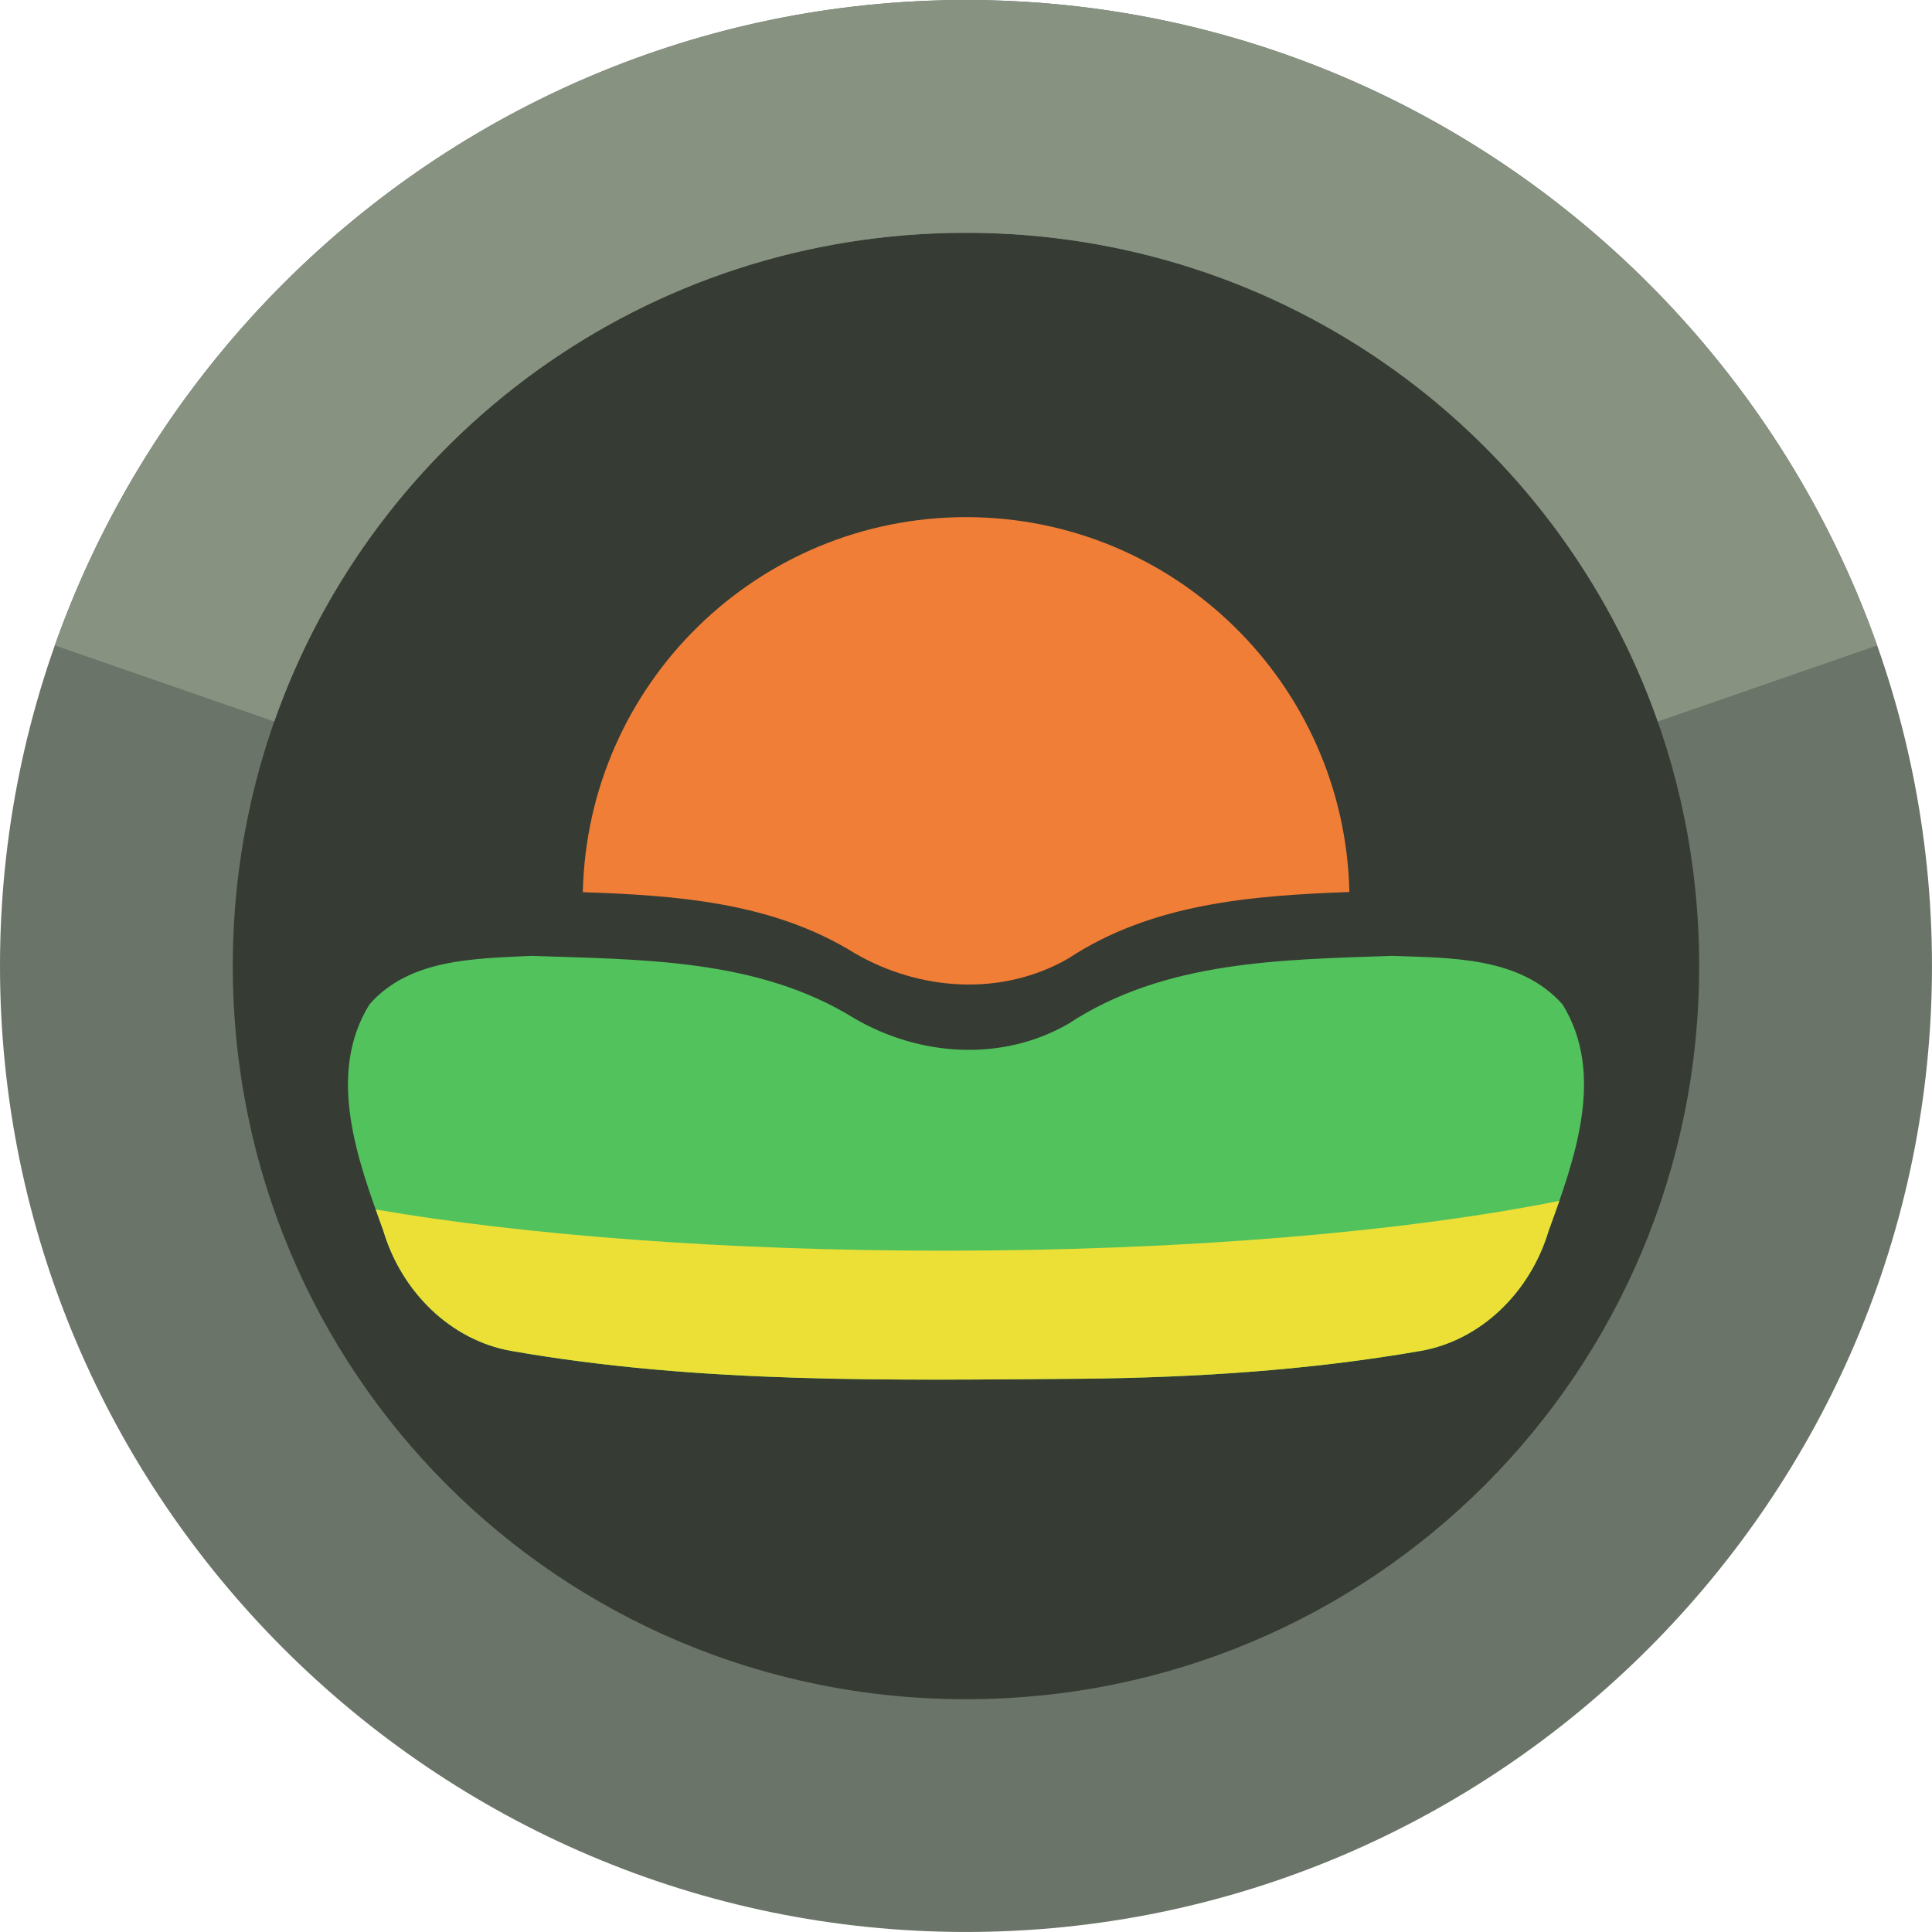
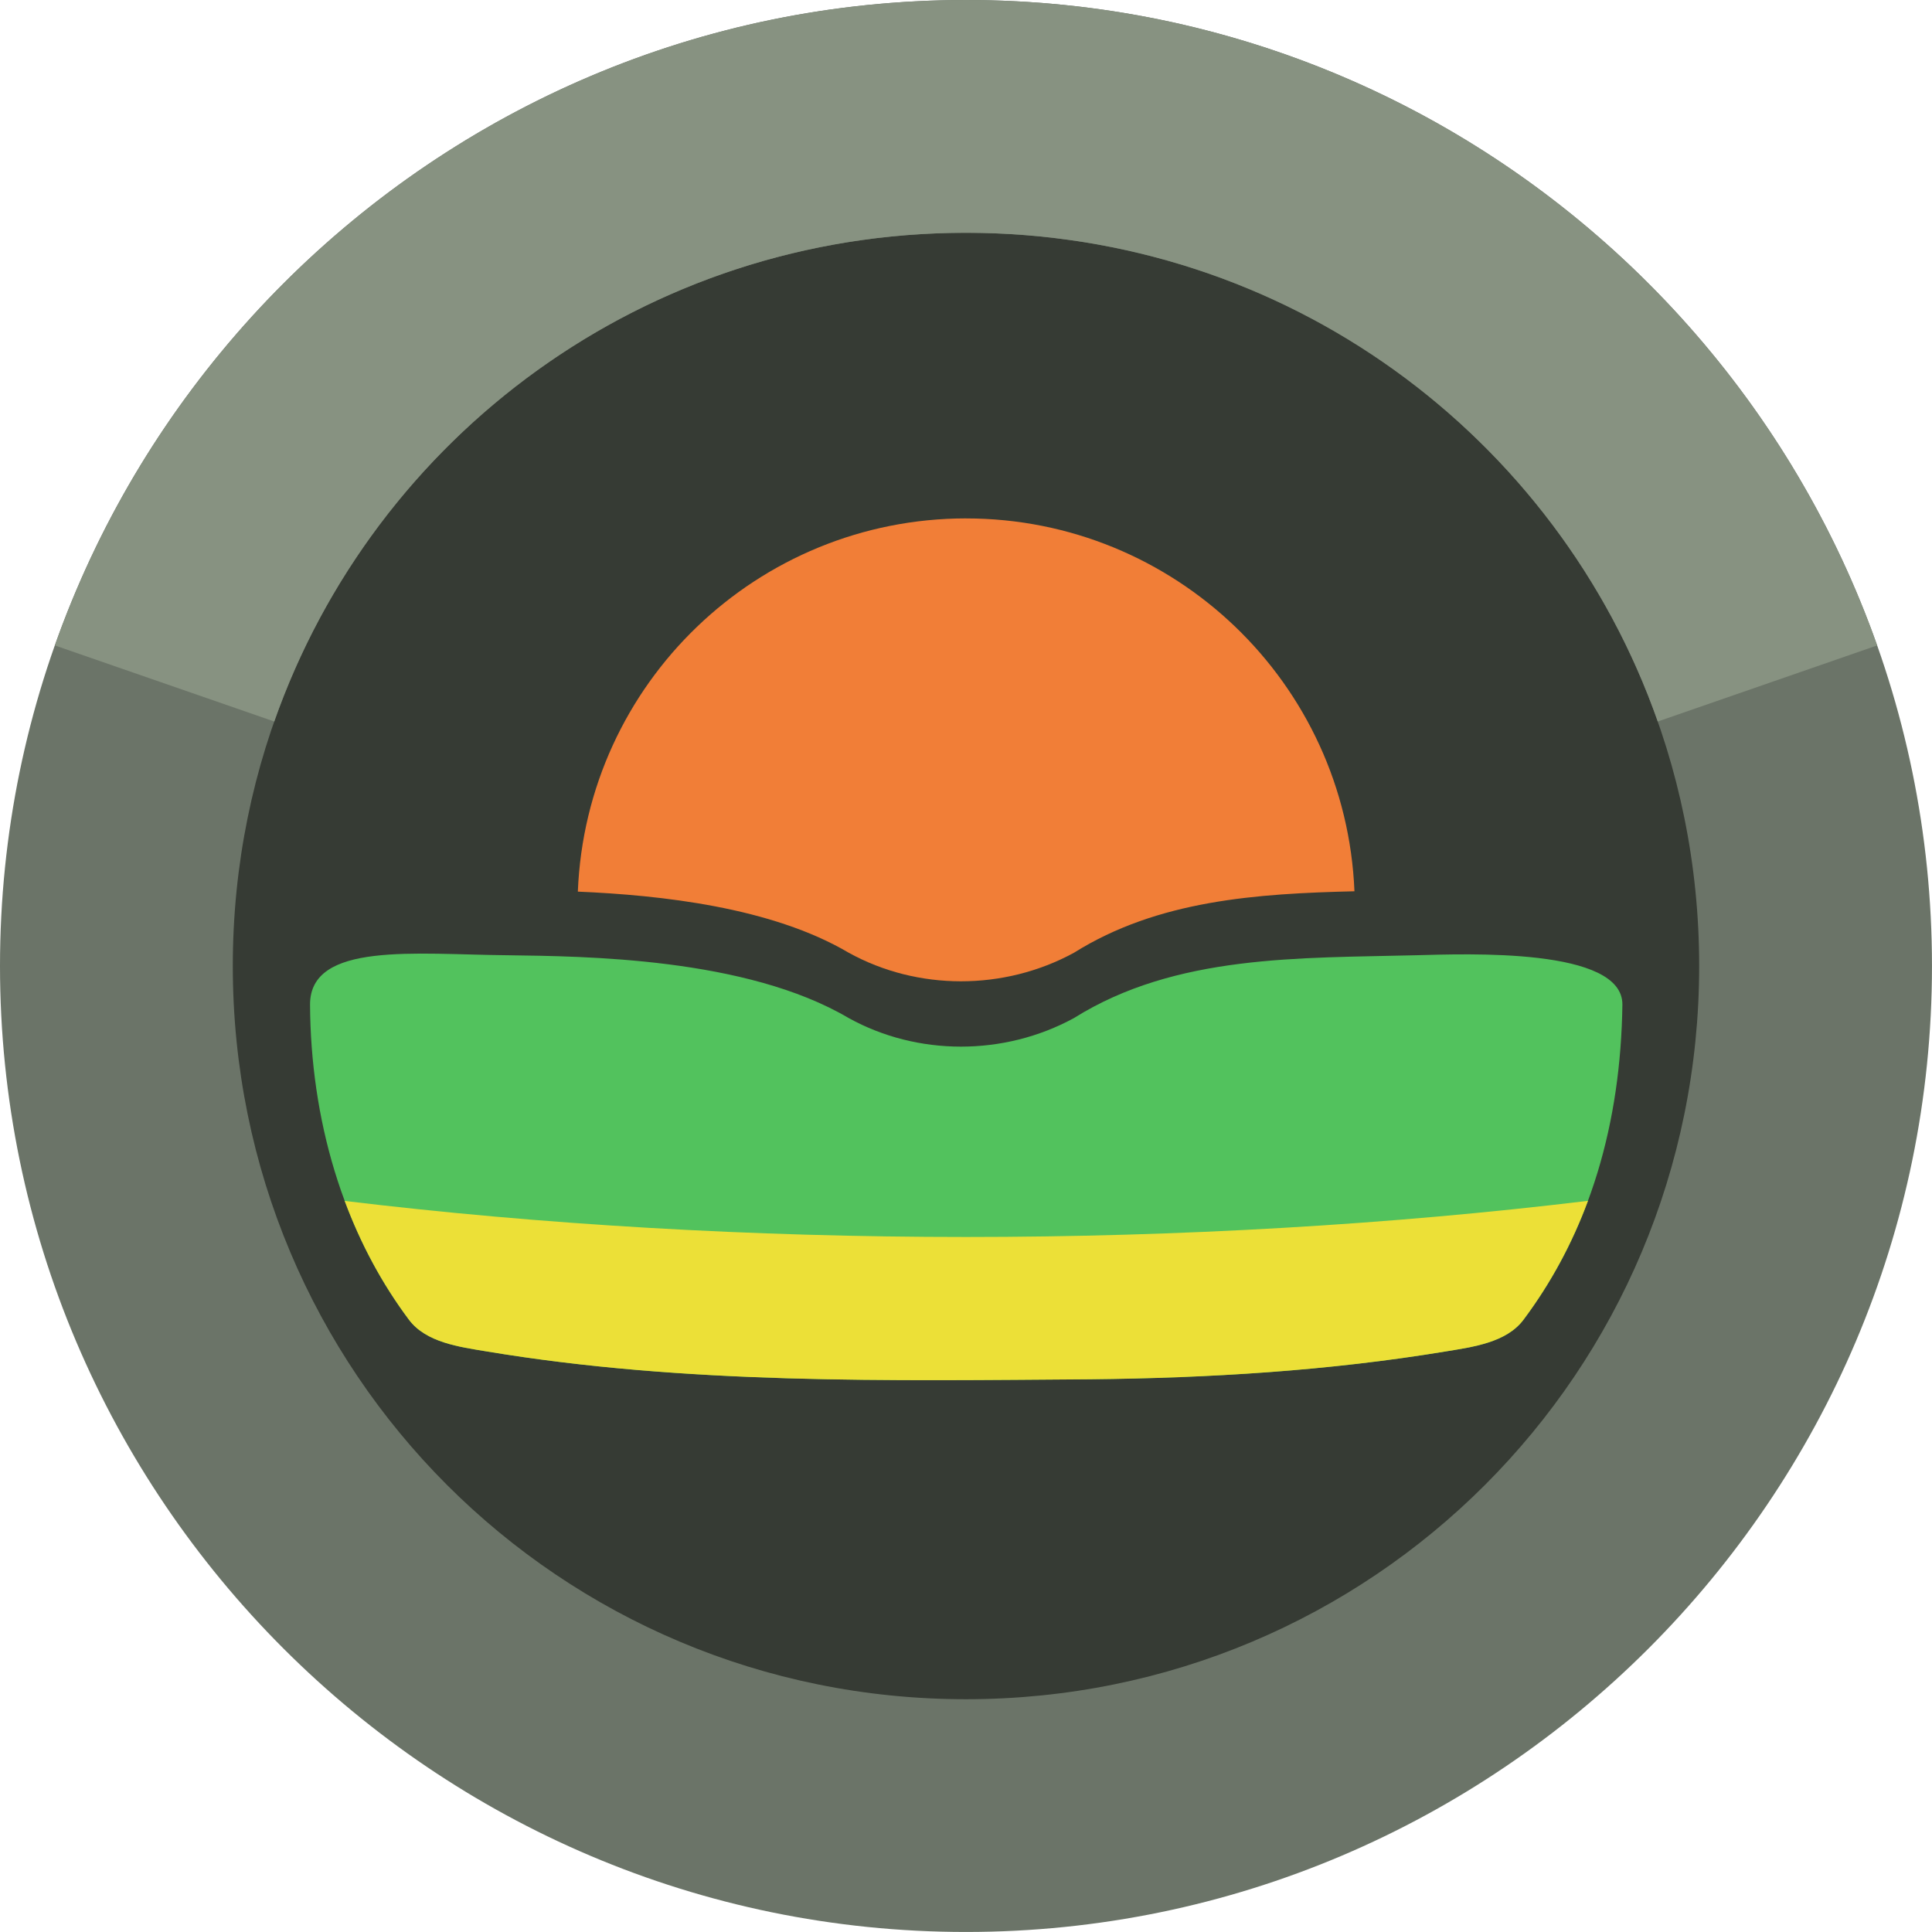
<svg xmlns="http://www.w3.org/2000/svg" width="78.227mm" height="78.227mm" viewBox="0 0 78.227 78.227" version="1.1" id="svg1427">
  <defs id="defs1421" />
  <g id="layer1" transform="translate(617.065,-355.2172)">
-     <circle style="font-variation-settings:normal;fill:#363b34;fill-opacity:1;fill-rule:evenodd;stroke:none;stroke-width:9.426;stroke-linecap:butt;stroke-linejoin:round;stroke-miterlimit:4;stroke-dasharray:none;stroke-dashoffset:0;stroke-opacity:1;stop-color:#000000" id="path70097-91-83-9-3-5-4-5-0-0-8-5-3-7-6-6-8-8-8-2-4-2-5-7-7-7-03-3-3-9-2-4-3-6-5-2-8-0-3" cx="-577.951" cy="394.33" r="34.4" />
-     <path style="color:#000000;fill:#6b7468;fill-rule:evenodd;stroke:none;stroke-linejoin:round" d="m -577.952,355.217 c -21.546,0 -39.113,17.568 -39.113,39.113 0,21.546 17.568,39.113 39.113,39.113 21.545,0 39.113,-17.568 39.113,-39.113 0,-21.546 -17.568,-39.113 -39.113,-39.113 z m 0,9.426 c 16.451,0 29.687,13.236 29.687,29.688 0,16.451 -13.236,29.688 -29.687,29.688 -16.451,0 -29.687,-13.236 -29.687,-29.688 0,-16.452 13.236,-29.688 29.687,-29.688 z" id="circle152032-4-0-2-8-3-3-5-0-2-6-2-7-1-8-9-18-4-6-0-2-7-3-5-3-3-4-5-1" />
-     <path id="path45611-9-6-9-2-9-9-9-4-8-3-0" style="fill:#52c25d;fill-opacity:1;stroke:none;stroke-width:0.258px;stroke-linecap:butt;stroke-linejoin:miter;stroke-opacity:1" d="m -595.564,393.92 c -2.238,0.116 -4.914,0.097 -6.544,1.969 -1.755,2.845 -0.474,6.305 0.568,9.173 0.738,2.465 2.726,4.423 5.173,4.854 7.654,1.341 15.45,1.184 23.185,1.127 4.564,-0.05 9.141,-0.344 13.645,-1.127 2.448,-0.431 4.435,-2.39 5.173,-4.854 1.042,-2.868 2.323,-6.328 0.569,-9.173 -1.728,-1.949 -4.549,-1.879 -6.897,-1.969 -4.459,0.158 -9.218,0.179 -13.127,2.758 -2.687,1.54 -6.002,1.313 -8.641,-0.22 -3.941,-2.45 -8.676,-2.38 -13.104,-2.538 z" />
-     <path id="path45611-9-6-2-6-1-8-6-9-4-9-9" style="fill:#ece037;fill-opacity:1;stroke:none;stroke-width:0.258px;stroke-linecap:butt;stroke-linejoin:miter;stroke-opacity:1" d="m -553.926,403.839 c -6.166,1.24 -15.044,2.019 -24.913,2.019 -8.899,0 -16.988,-0.634 -23.013,-1.668 0.104,0.294 0.209,0.587 0.312,0.871 0.738,2.465 2.726,4.423 5.173,4.854 7.654,1.341 15.45,1.184 23.185,1.127 4.564,-0.05 9.141,-0.344 13.645,-1.127 2.448,-0.431 4.435,-2.39 5.173,-4.854 0.144,-0.397 0.292,-0.806 0.437,-1.222 z" />
-     <path id="rect51589-2-7-0-4-8" style="fill:#879281;fill-opacity:1;stroke-width:3;stroke-linecap:round;stroke-linejoin:round;paint-order:markers fill stroke;stop-color:#000000" d="m -577.952,355.217 c -16.999,0 -31.519,10.937 -36.891,26.134 l 8.883,3.08 c 4.058,-11.552 15.032,-19.788 28.009,-19.788 12.977,0 23.951,8.236 28.009,19.788 l 8.883,-3.08 c -5.372,-15.197 -19.892,-26.134 -36.891,-26.134 z" />
-     <path id="path7041" style="fill:#f17e37;stroke-width:2.782;stroke-linecap:round;stroke-linejoin:round;paint-order:markers fill stroke;stop-color:#000000" d="m -577.952,376.156 a 15.528,15.528 0 0 0 -15.514,15.186 c 3.793,0.13 7.682,0.403 11.006,2.47 2.639,1.533 5.955,1.76 8.641,0.22 3.406,-2.247 7.455,-2.552 11.391,-2.698 a 15.528,15.528 0 0 0 -15.524,-15.178 z" />
+     <circle style="font-variation-settings:normal;fill:#363b34;fill-opacity:1;fill-rule:evenodd;stroke:none;stroke-width:9.426;stroke-linecap:butt;stroke-linejoin:round;stroke-miterlimit:4;stroke-dasharray:none;stroke-dashoffset:0;stroke-opacity:1;stop-color:#000000" id="path70097-91-83-9-3-5-4-5-0-0-8-5-3-7-6-6-8-8-8-2-4-2-5-7-7-7-03-3-3-9-2-4-3-6-5-2-8-0-3-0" cx="-577.952" cy="394.33" r="34.4" />
+     <path style="color:#000000;fill:#6b7468;fill-rule:evenodd;stroke:none;stroke-linejoin:round" d="m -577.952,355.217 c -21.546,0 -39.113,17.568 -39.113,39.113 0,21.546 17.568,39.113 39.113,39.113 21.545,0 39.113,-17.568 39.113,-39.113 0,-21.546 -17.568,-39.113 -39.113,-39.113 z m 0,9.426 c 16.451,0 29.687,13.236 29.687,29.688 0,16.451 -13.236,29.688 -29.687,29.688 -16.451,0 -29.687,-13.236 -29.687,-29.688 0,-16.452 13.236,-29.688 29.687,-29.688 z" id="circle152032-4-0-2-8-3-3-5-0-2-6-2-7-1-8-9-18-4-6-0-2-7-3-5-3-3-4-5-1-7" />
+     <path id="rect51589-2-7-0-4-8-6" style="fill:#879281;fill-opacity:1;stroke-width:3;stroke-linecap:round;stroke-linejoin:round;paint-order:markers fill stroke;stop-color:#000000" d="m -577.952,355.217 c -16.999,0 -31.519,10.937 -36.891,26.134 l 8.883,3.08 c 4.058,-11.552 15.032,-19.788 28.009,-19.788 12.977,0 23.951,8.236 28.009,19.788 l 8.883,-3.08 c -5.372,-15.197 -19.892,-26.134 -36.891,-26.134 z" />
+     <path id="path1026" style="fill:#52c25d;fill-opacity:1;stroke:none;stroke-width:0.266px;stroke-linecap:butt;stroke-linejoin:miter;stroke-opacity:1" d="m -596.524,393.895 c -3.71,-0.032 -8.001,-0.56 -7.987,2.008 0.026,4.574 1.292,9.124 4.004,12.749 0.693,0.926 2.051,1.101 3.135,1.281 8.076,1.345 16.301,1.187 24.462,1.13 4.816,-0.05 9.645,-0.343 14.397,-1.13 1.085,-0.18 2.442,-0.355 3.135,-1.281 2.712,-3.624 3.936,-7.99 4.004,-12.749 0.033,-2.323 -6.299,-2.061 -8.358,-2.008 -4.706,0.122 -9.725,-0.041 -13.85,2.545 -2.834,1.544 -6.333,1.537 -9.117,0 -4.158,-2.457 -10.725,-2.502 -13.826,-2.545 z" />
+     <path id="path1105" style="font-variation-settings:normal;opacity:1;vector-effect:none;fill:#ece037;fill-opacity:1;stroke:none;stroke-width:0.353px;stroke-linecap:butt;stroke-linejoin:miter;stroke-miterlimit:4;stroke-dasharray:none;stroke-dashoffset:0;stroke-opacity:1;-inkscape-stroke:none;stop-color:#000000;stop-opacity:1" d="m -552.767,403.839 a 65.294,18.896 0 0 1 -25.184,1.464 65.294,18.896 0 0 1 -25.157,-1.46 c 0.638,1.716 1.501,3.339 2.601,4.81 0.693,0.926 2.05,1.101 3.135,1.282 8.076,1.345 16.301,1.187 24.462,1.13 4.816,-0.05 9.645,-0.343 14.397,-1.13 1.085,-0.18 2.442,-0.355 3.135,-1.282 1.113,-1.488 1.976,-3.1 2.61,-4.813 z" />
+     <path id="path1202" style="font-variation-settings:normal;opacity:1;vector-effect:none;fill:#f17e37;fill-opacity:1;stroke:none;stroke-width:2.782;stroke-linecap:round;stroke-linejoin:round;stroke-miterlimit:4;stroke-dasharray:none;stroke-dashoffset:0;stroke-opacity:1;-inkscape-stroke:none;paint-order:markers fill stroke;stop-color:#000000;stop-opacity:1" d="m -577.951,376.207 a 15.743,15.743 0 0 0 -15.717,15.112 c 3.353,0.144 7.843,0.628 10.97,2.476 2.784,1.537 6.282,1.544 9.117,0 3.403,-2.134 7.415,-2.395 11.358,-2.49 a 15.743,15.743 0 0 0 -15.728,-15.097 z" />
  </g>
</svg>
